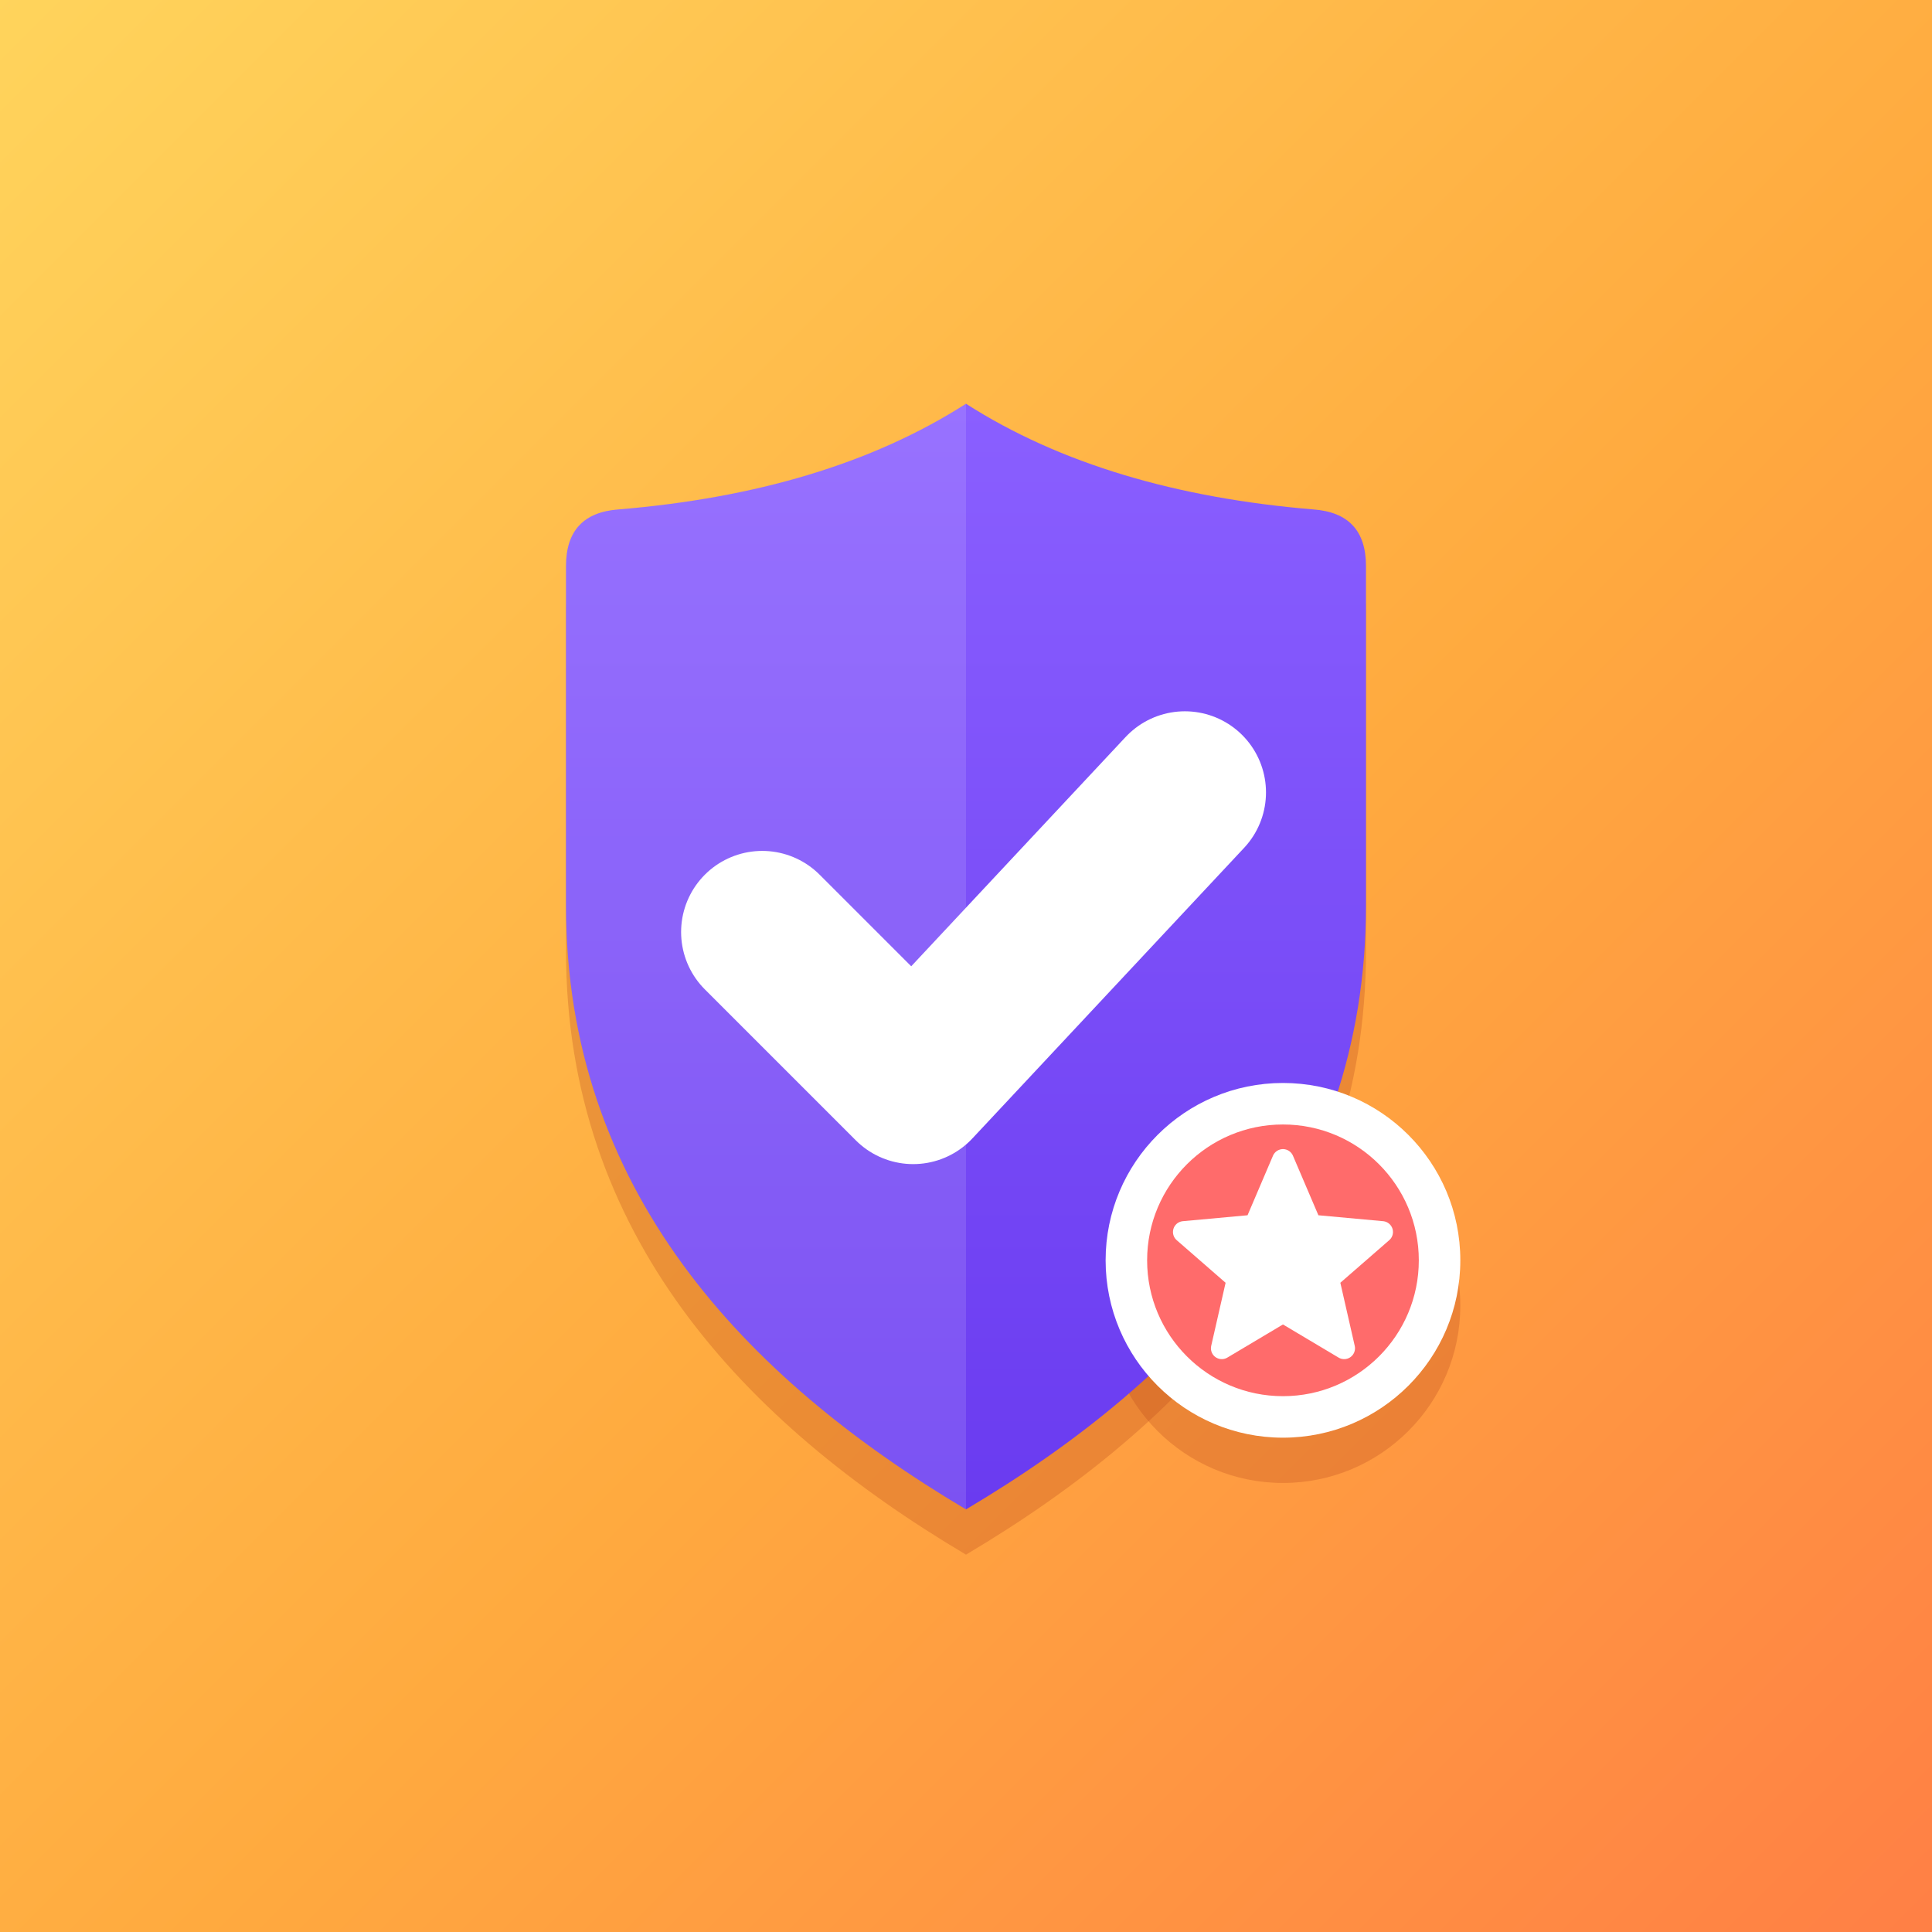
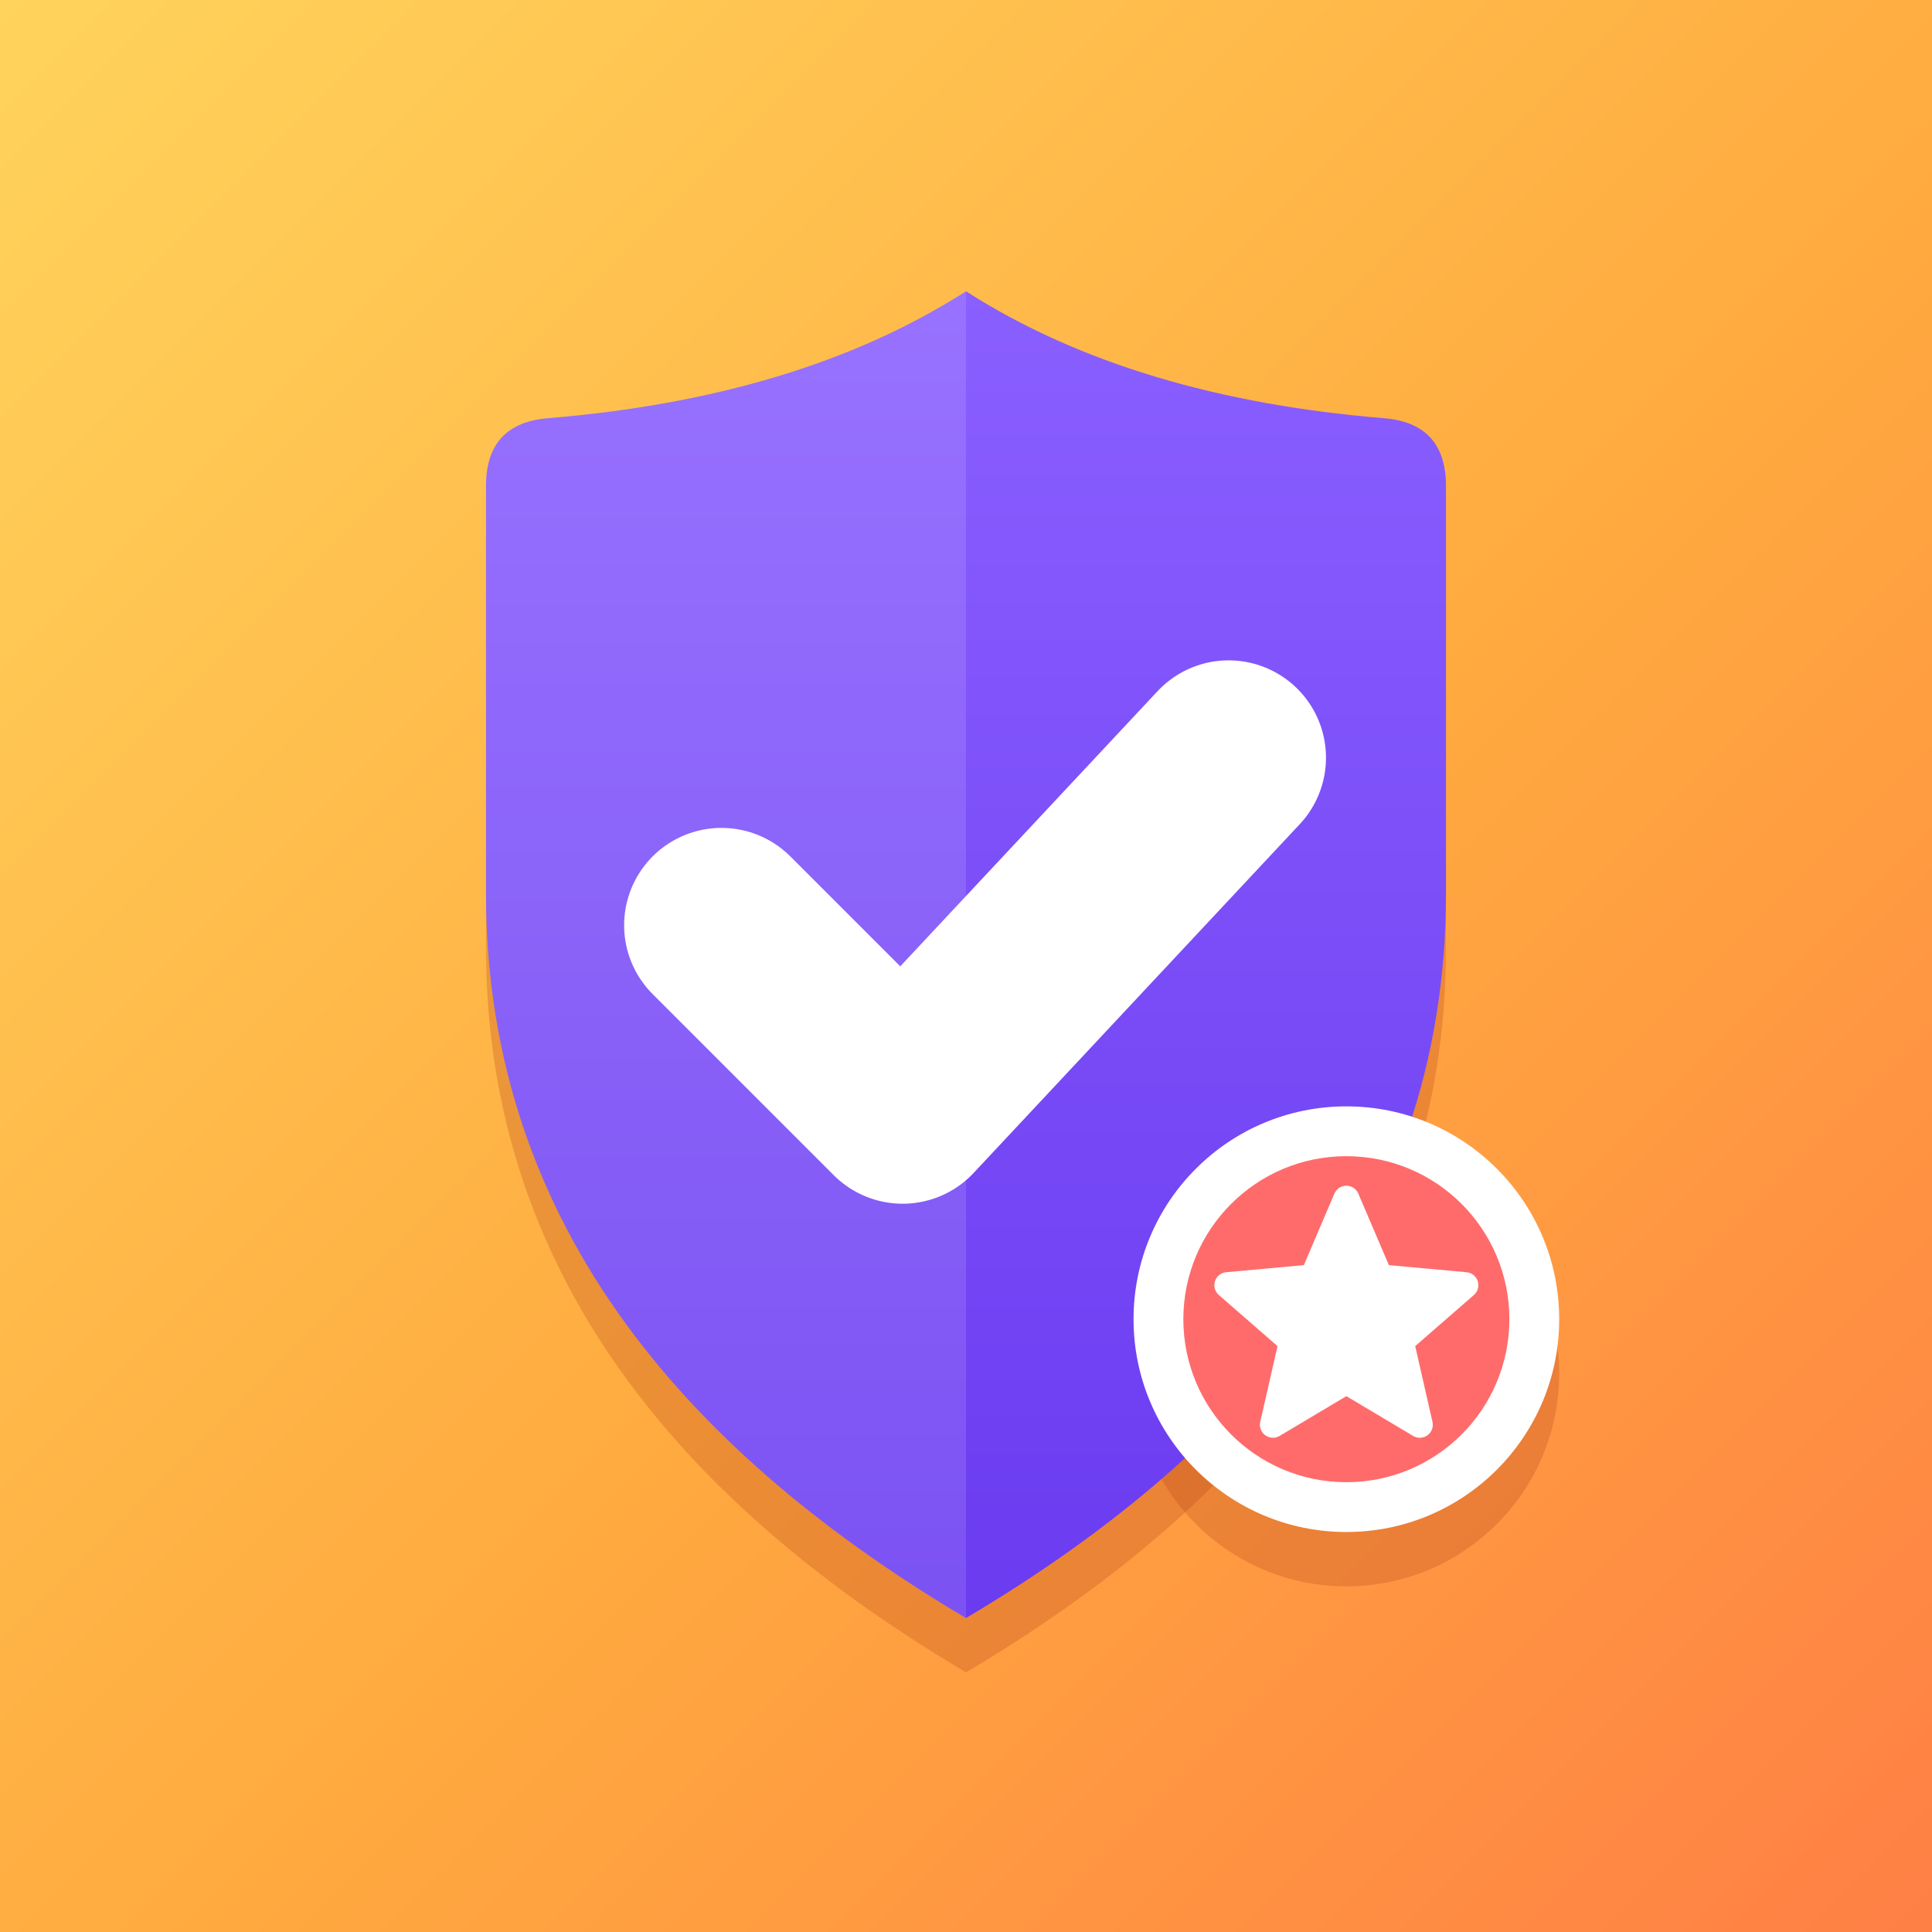
<svg xmlns="http://www.w3.org/2000/svg" width="1024" height="1024" viewBox="0 0 1024 1024">
  <defs>
    <linearGradient id="bg" x1="0" y1="0" x2="1" y2="1">
      <stop offset="0" stop-color="#FFD45C" />
      <stop offset="0.55" stop-color="#FFAA3F" />
      <stop offset="1" stop-color="#FF7F45" />
    </linearGradient>
    <linearGradient id="shield" x1="0" y1="0" x2="0" y2="1">
      <stop offset="0" stop-color="#8A5FFF" />
      <stop offset="1" stop-color="#6A3BF0" />
    </linearGradient>
    <path id="shieldPath" d="M300 300 Q300 272 328 270 C400 264 462 246 512 214 C562 246 624 264 696 270 Q724 272 724 300 L724 480 C724 630 630 730 512 800 C394 730 300 630 300 480 Z" />
    <clipPath id="shieldClip">
      <use href="#shieldPath" />
    </clipPath>
  </defs>
  <rect width="1024" height="1024" fill="url(#bg)" />
-   <use href="#shieldPath" transform="translate(0 24)" fill="#B8441A" fill-opacity="0.28" />
-   <circle cx="680" cy="692" r="94" fill="#B8441A" fill-opacity="0.28" />
-   <use href="#shieldPath" fill="url(#shield)" />
-   <rect x="300" y="200" width="212" height="620" fill="#FFFFFF" fill-opacity="0.12" clip-path="url(#shieldClip)" />
-   <path d="M404 494 L484 574 L628 420" fill="none" stroke="#FFFFFF" stroke-width="86" stroke-linecap="round" stroke-linejoin="round" />
-   <circle cx="680" cy="668" r="94" fill="#FFFFFF" />
-   <circle cx="680" cy="668" r="72" fill="#FF6B6B" />
-   <path transform="translate(680 670) scale(1.15) translate(-680 -668)" d="M680 620 L692.9 650.2 L725.7 653.2 L700.9 674.8 L708.2 706.8 L680 690 L651.8 706.8 L659.1 674.8 L634.3 653.2 L667.1 650.2 Z" fill="#FFFFFF" stroke="#FFFFFF" stroke-width="10" stroke-linejoin="round" />
+   <g transform="translate(512 512) scale(1.2) translate(-512 -512)">
+     <use href="#shieldPath" transform="translate(0 24)" fill="#B8441A" fill-opacity="0.28" />
+     <circle cx="680" cy="692" r="94" fill="#B8441A" fill-opacity="0.28" />
+     <use href="#shieldPath" fill="url(#shield)" />
+     <rect x="300" y="200" width="212" height="620" fill="#FFFFFF" fill-opacity="0.12" clip-path="url(#shieldClip)" />
+     <path d="M404 494 L484 574 L628 420" fill="none" stroke="#FFFFFF" stroke-width="86" stroke-linecap="round" stroke-linejoin="round" />
+     <circle cx="680" cy="668" r="94" fill="#FFFFFF" />
+     <circle cx="680" cy="668" r="72" fill="#FF6B6B" />
+     <path transform="translate(680 670) scale(1.15) translate(-680 -668)" d="M680 620 L692.9 650.2 L725.7 653.2 L700.9 674.8 L708.2 706.8 L680 690 L651.8 706.8 L659.1 674.8 L634.3 653.2 L667.1 650.2 Z" fill="#FFFFFF" stroke="#FFFFFF" stroke-width="10" stroke-linejoin="round" />
+   </g>
</svg>
